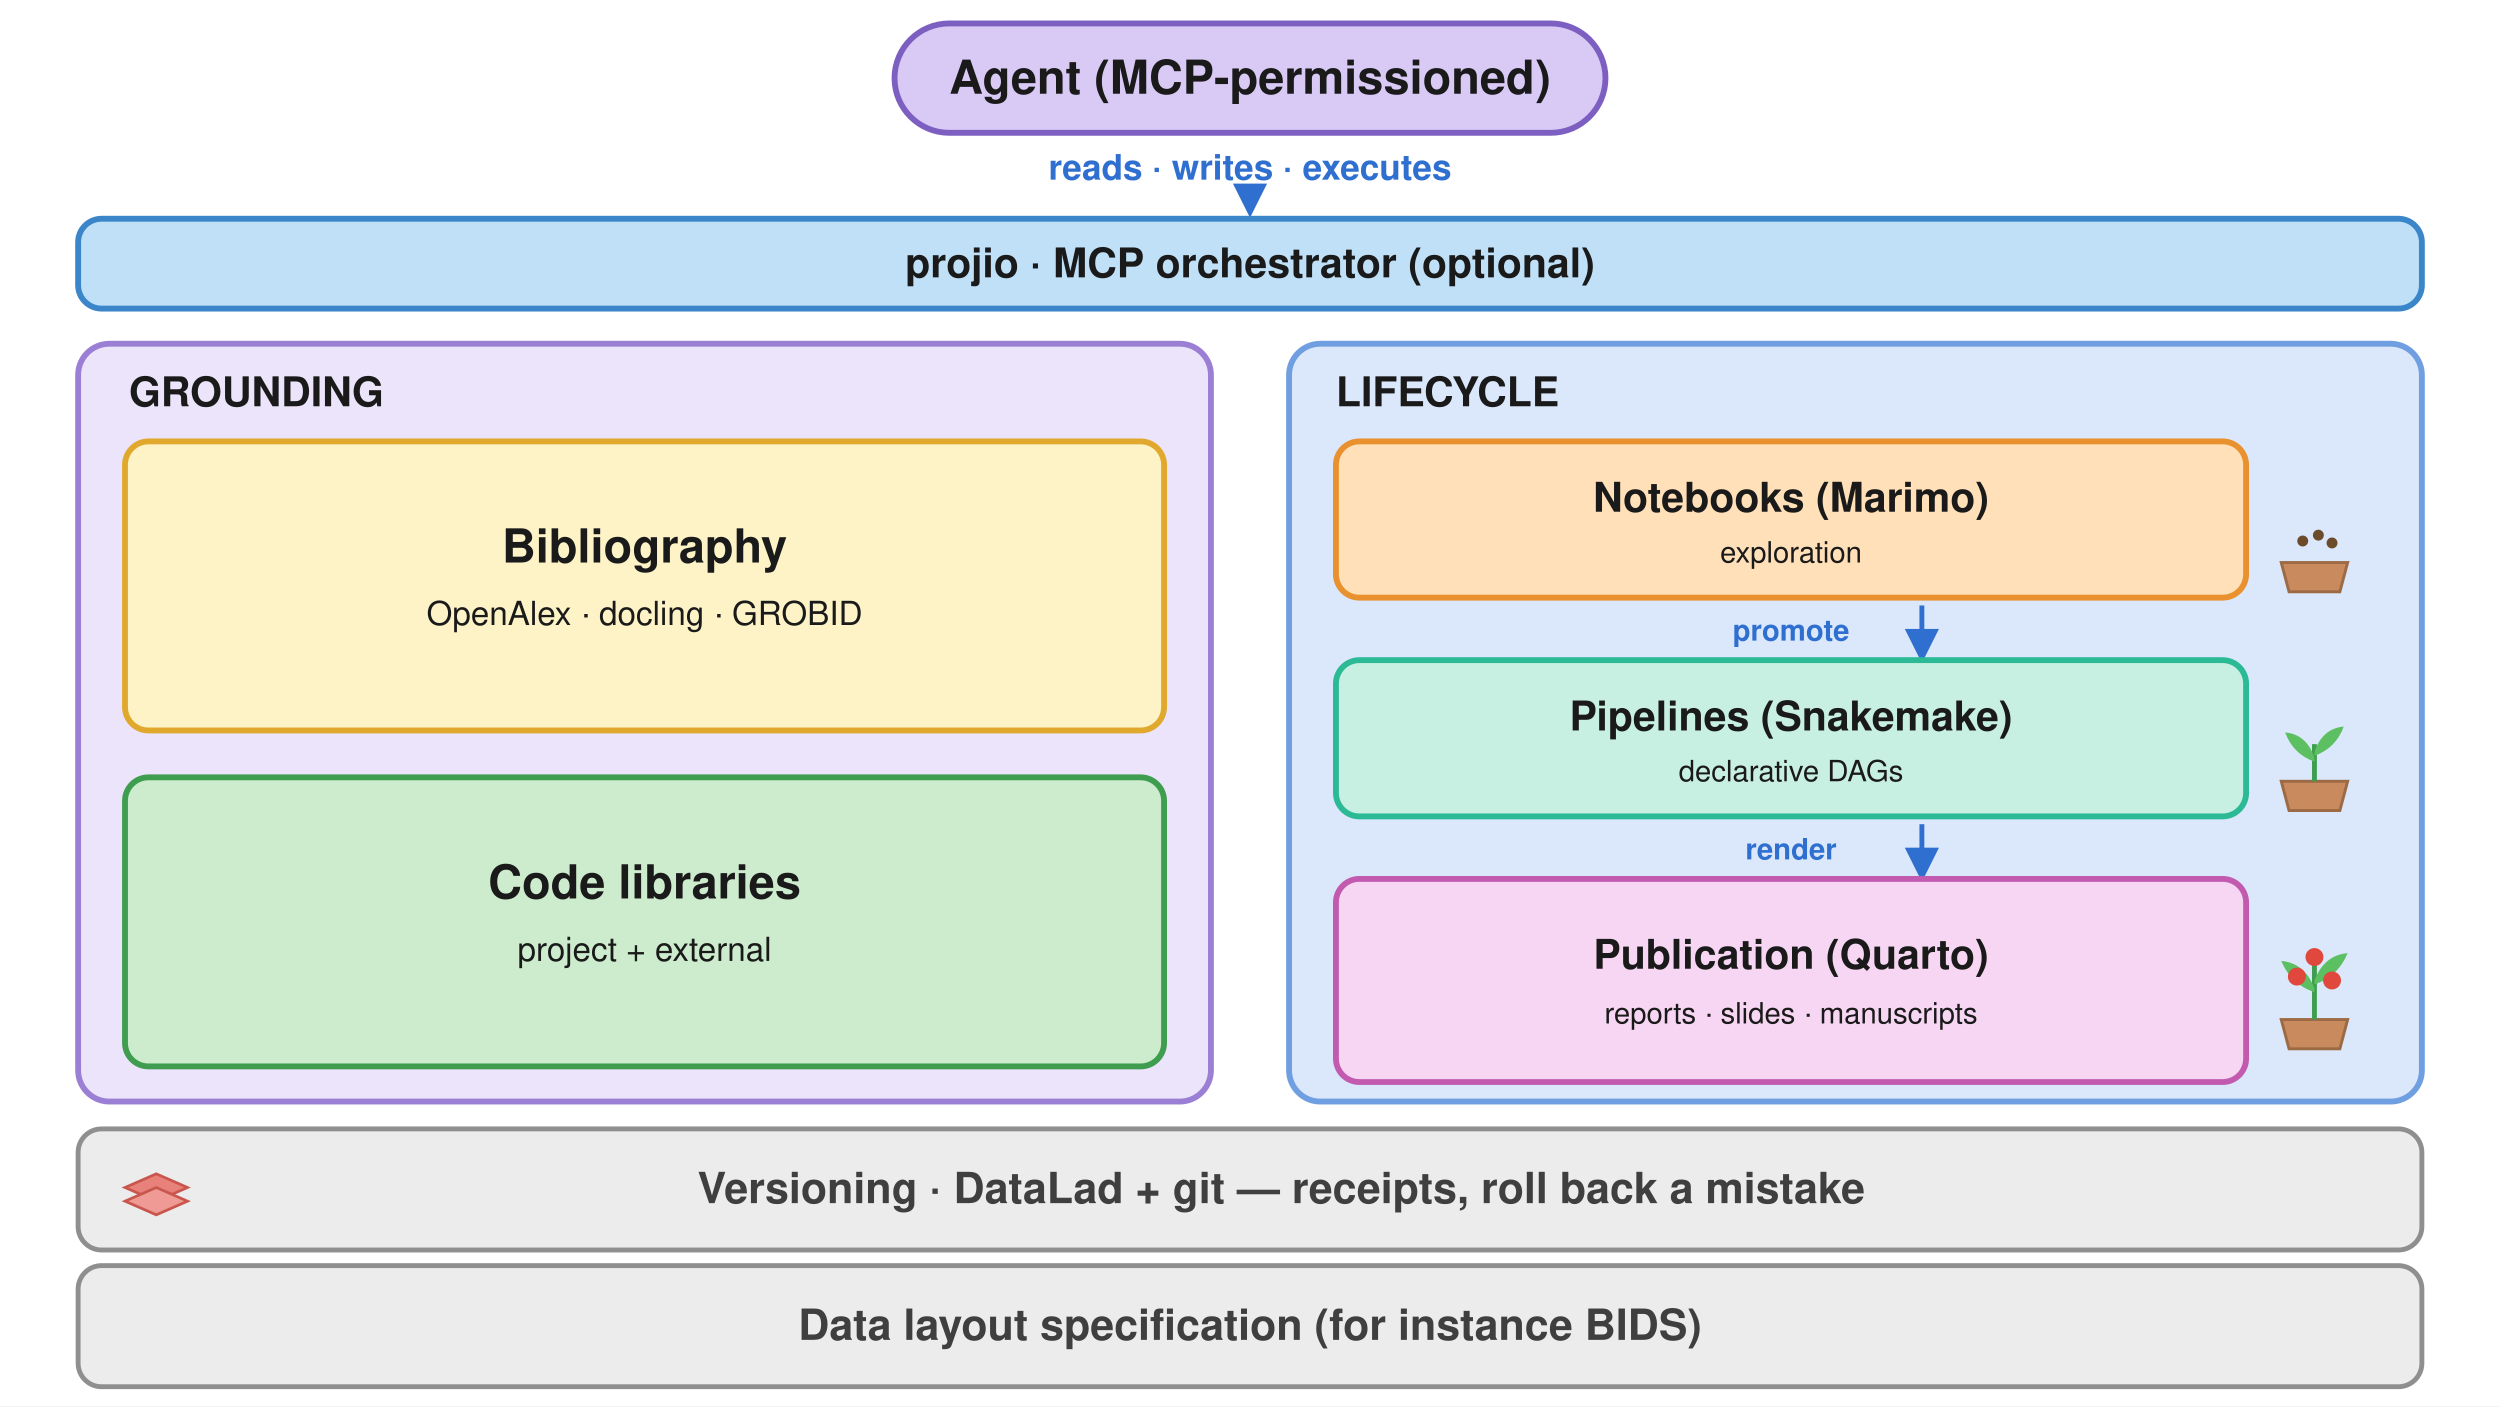
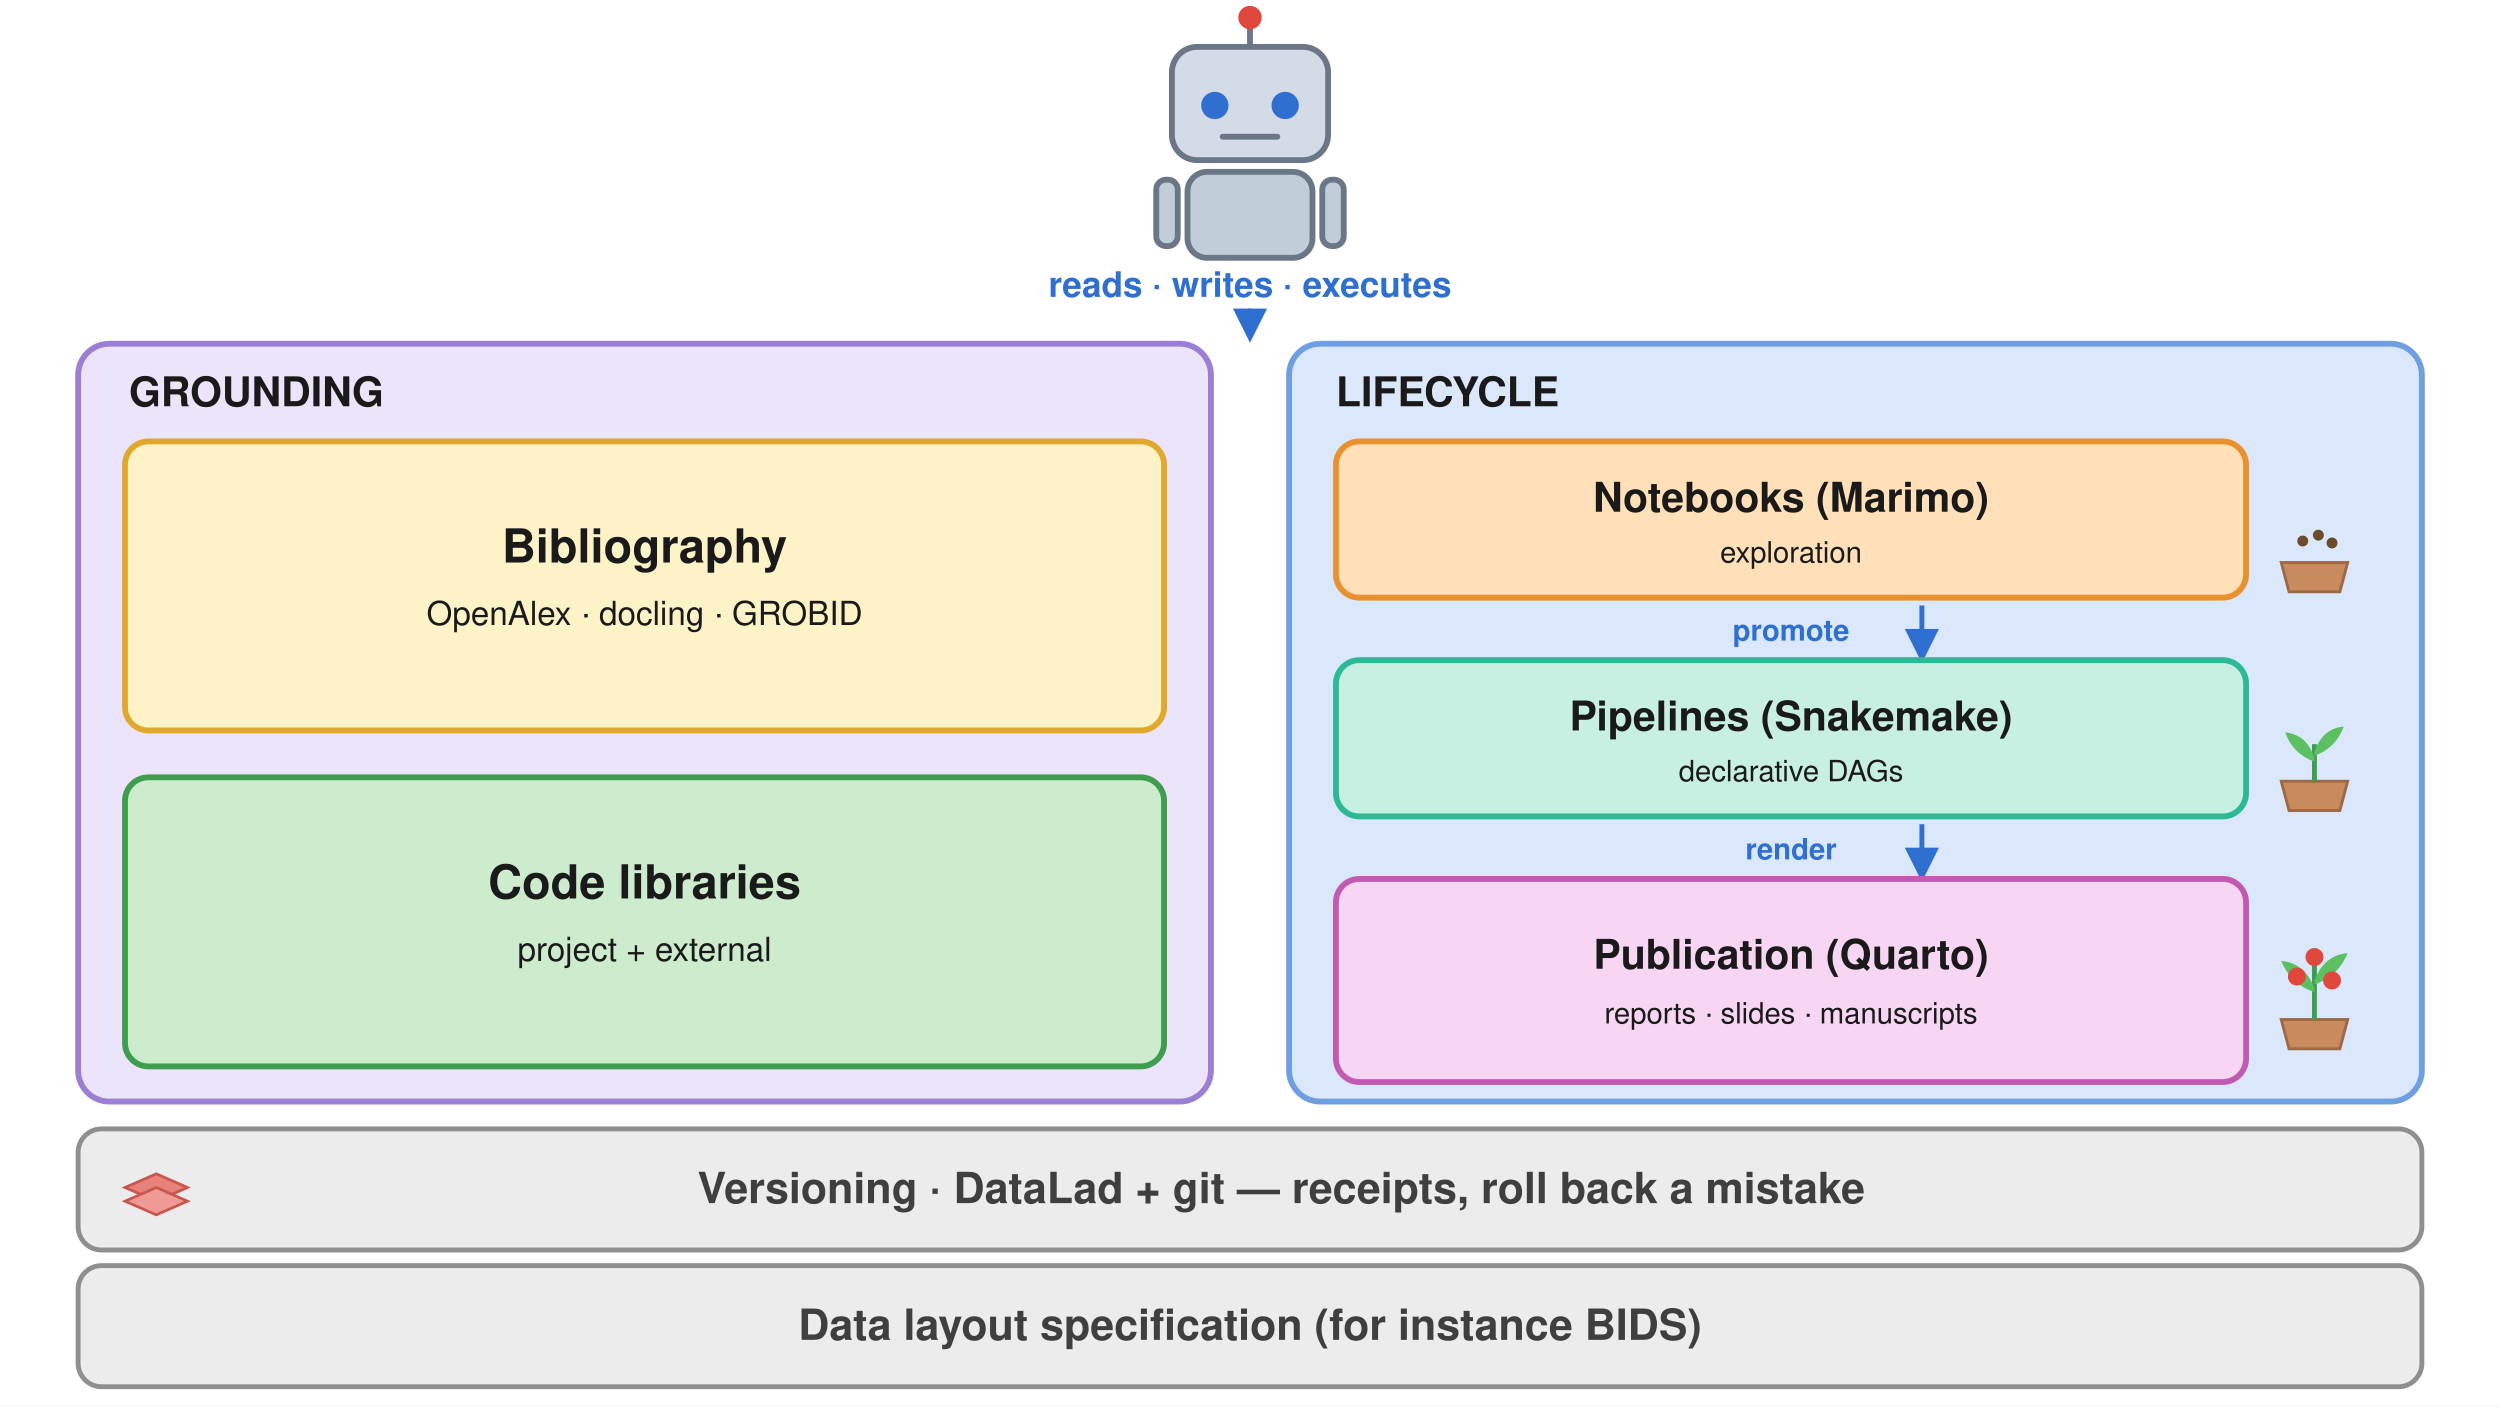
<svg xmlns="http://www.w3.org/2000/svg" viewBox="0 0 1280 720" font-family="Helvetica Neue, Helvetica, Arial, sans-serif">
  <defs>
    <filter id="glow" x="-30%" y="-30%" width="160%" height="160%">
      <feDropShadow dx="0" dy="0" stdDeviation="10" flood-color="#2f6fd0" flood-opacity="0.75" />
    </filter>
    <marker id="arr" viewBox="0 0 10 10" refX="8" refY="5" markerWidth="7" markerHeight="7" orient="auto-start-reverse">
      <path d="M0 0 L10 5 L0 10 z" fill="#2f6fd0" />
    </marker>
  </defs>
  <style>
    text { fill: #1a1a1a; }
    .lab { font-weight: 700; }
    .accent { fill: #2f6fd0; font-weight: 700; }
    .muted { fill: #3f3f3f; }
    /*STAGECSS*/
  </style>
  <rect x="0" y="0" width="1280" height="720" fill="#ffffff" />
  <g class="blk" id="g-agent">
-     <rect x="458" y="12" width="364" height="56" rx="28" fill="#d9c9f5" stroke="#7c5fc0" stroke-width="3" />
-     <text x="640" y="48" text-anchor="middle" font-size="24" class="lab">Agent (MCP-permissioned)</text>
+     <line x1="640" y1="24" x2="640" y2="14" stroke="#6b7787" stroke-width="3" />
+     <circle cx="640" cy="9" r="6" fill="#e0483d" />
+     <rect x="600" y="24" width="80" height="58" rx="13" fill="#d3dbe6" stroke="#6b7787" stroke-width="3" />
+     <circle cx="622" cy="54" r="7" fill="#2f6fd0" />
+     <circle cx="658" cy="54" r="7" fill="#2f6fd0" />
+     <line x1="626" y1="70" x2="654" y2="70" stroke="#6b7787" stroke-width="3" stroke-linecap="round" />
+     <rect x="608" y="88" width="64" height="44" rx="10" fill="#c2cdda" stroke="#6b7787" stroke-width="3" />
+     <rect x="592" y="92" width="11" height="34" rx="5" fill="#c2cdda" stroke="#6b7787" stroke-width="3" />
+     <rect x="677" y="92" width="11" height="34" rx="5" fill="#c2cdda" stroke="#6b7787" stroke-width="3" />
  </g>
  <g class="blk" id="g-execarrow">
-     <text x="640" y="92" text-anchor="middle" font-size="18" class="accent">reads · writes · executes</text>
-     <line x1="640" y1="98" x2="640" y2="108" stroke="#2f6fd0" stroke-width="2.5" marker-end="url(#arr)" />
-   </g>
-   <g class="blk" id="g-projio">
-     <rect x="40" y="112" width="1200" height="46" rx="12" fill="#bfe0f7" stroke="#3a86c8" stroke-width="3" />
-     <text x="640" y="142" text-anchor="middle" font-size="21" class="lab">projio · MCP orchestrator (optional)</text>
+     <text x="640" y="152" text-anchor="middle" font-size="18" class="accent">reads · writes · executes</text>
+     <line x1="640" y1="158" x2="640" y2="172" stroke="#2f6fd0" stroke-width="2.5" marker-end="url(#arr)" />
  </g>
  <g class="blk" id="g-ground">
    <rect x="40" y="176" width="580" height="388" rx="16" fill="#ece4fb" stroke="#9b7fd4" stroke-width="3" />
    <text x="66" y="208" font-size="21" class="lab" fill="#6b4fb0">GROUNDING</text>
  </g>
  <g class="blk" id="g-biblio">
    <rect x="64" y="226" width="532" height="148" rx="12" fill="#fdf3c7" stroke="#e0a92e" stroke-width="3" />
    <text x="330" y="288" text-anchor="middle" font-size="24" class="lab">Bibliography</text>
    <text x="330" y="320" text-anchor="middle" font-size="17">OpenAlex · docling · GROBID</text>
  </g>
  <g class="blk" id="g-code">
    <rect x="64" y="398" width="532" height="148" rx="12" fill="#cdeccd" stroke="#3f9d4f" stroke-width="3" />
    <text x="330" y="460" text-anchor="middle" font-size="24" class="lab">Code libraries</text>
    <text x="330" y="492" text-anchor="middle" font-size="17">project + external</text>
  </g>
  <g class="blk" id="g-life">
    <rect x="660" y="176" width="580" height="388" rx="16" fill="#dbe8fb" stroke="#6f9fe0" stroke-width="3" />
    <text x="684" y="208" font-size="21" class="lab" fill="#3a6fb0">LIFECYCLE</text>
  </g>
  <g class="blk" id="g-notebooks">
    <rect x="684" y="226" width="466" height="80" rx="12" fill="#ffe0b8" stroke="#e8912e" stroke-width="3" />
    <text x="917" y="262" text-anchor="middle" font-size="21" class="lab">Notebooks (Marimo)</text>
    <text x="917" y="288" text-anchor="middle" font-size="15">exploration</text>
  </g>
  <g class="blk" id="g-promote">
    <text x="917" y="328" text-anchor="middle" font-size="15" class="accent">promote</text>
    <line x1="984" y1="310" x2="984" y2="336" stroke="#2f6fd0" stroke-width="2.5" marker-end="url(#arr)" />
  </g>
  <g class="blk" id="g-pipelines">
    <rect x="684" y="338" width="466" height="80" rx="12" fill="#c8f0e2" stroke="#2bb996" stroke-width="3" />
    <text x="917" y="374" text-anchor="middle" font-size="21" class="lab">Pipelines (Snakemake)</text>
    <text x="917" y="400" text-anchor="middle" font-size="15">declarative DAGs</text>
  </g>
  <g class="blk" id="g-render">
    <text x="917" y="440" text-anchor="middle" font-size="15" class="accent">render</text>
    <line x1="984" y1="422" x2="984" y2="448" stroke="#2f6fd0" stroke-width="2.5" marker-end="url(#arr)" />
  </g>
  <g class="blk" id="g-publication">
    <rect x="684" y="450" width="466" height="104" rx="12" fill="#f6d6f2" stroke="#c25bb0" stroke-width="3" />
    <text x="917" y="496" text-anchor="middle" font-size="21" class="lab">Publication (Quarto)</text>
    <text x="917" y="524" text-anchor="middle" font-size="15">reports · slides · manuscripts</text>
  </g>
  <g class="blk" id="g-plant-seed">
    <path d="M1168 288 h34 l-4 15 h-26 z" fill="#c98a5e" stroke="#9c6a44" stroke-width="1.5" />
    <circle cx="1179" cy="277" r="2.8" fill="#6b4b2a" />
    <circle cx="1187" cy="274" r="2.8" fill="#6b4b2a" />
    <circle cx="1194" cy="278" r="2.8" fill="#6b4b2a" />
  </g>
  <g class="blk" id="g-plant-sprout">
    <path d="M1168 400 h34 l-4 15 h-26 z" fill="#c98a5e" stroke="#9c6a44" stroke-width="1.5" />
    <line x1="1185" y1="400" x2="1185" y2="381" stroke="#3f9d4f" stroke-width="2.5" />
    <path d="M1185 390 q-11 -4 -15 -15 q11 1 15 13 z" fill="#5cbf62" />
    <path d="M1185 387 q11 -4 15 -15 q-11 1 -15 13 z" fill="#5cbf62" />
  </g>
  <g class="blk" id="g-plant-fruit">
    <path d="M1168 522 h34 l-4 15 h-26 z" fill="#c98a5e" stroke="#9c6a44" stroke-width="1.5" />
    <line x1="1185" y1="522" x2="1185" y2="491" stroke="#3f9d4f" stroke-width="2.5" />
    <path d="M1185 508 q-12 -4 -17 -16 q12 1 17 14 z" fill="#5cbf62" />
    <path d="M1185 504 q12 -4 17 -16 q-12 1 -17 14 z" fill="#5cbf62" />
    <circle cx="1176" cy="500" r="4.6" fill="#e0483d" />
    <circle cx="1194" cy="502" r="4.6" fill="#e0483d" />
    <circle cx="1185" cy="490" r="4.6" fill="#e0483d" />
  </g>
  <g class="blk" id="g-datalad">
    <rect x="40" y="578" width="1200" height="62" rx="12" fill="#ececec" stroke="#8f8f8f" stroke-width="2.5" />
    <g>
      <path d="M64 608 l16 -7 l16 7 l-16 7 z" fill="#e8817a" stroke="#c9564d" stroke-width="1.4" />
      <path d="M64 615 l16 -7 l16 7 l-16 7 z" fill="#ef9a94" stroke="#c9564d" stroke-width="1.4" />
    </g>
    <text x="656" y="616" text-anchor="middle" font-size="22" font-weight="600" class="muted">Versioning · DataLad + git — receipts, roll back a mistake</text>
  </g>
  <g class="blk" id="g-bids">
    <rect x="40" y="648" width="1200" height="62" rx="12" fill="#ececec" stroke="#8f8f8f" stroke-width="2.5" />
    <text x="640" y="686" text-anchor="middle" font-size="22" font-weight="600" class="muted">Data layout specification (for instance BIDS)</text>
  </g>
</svg>
